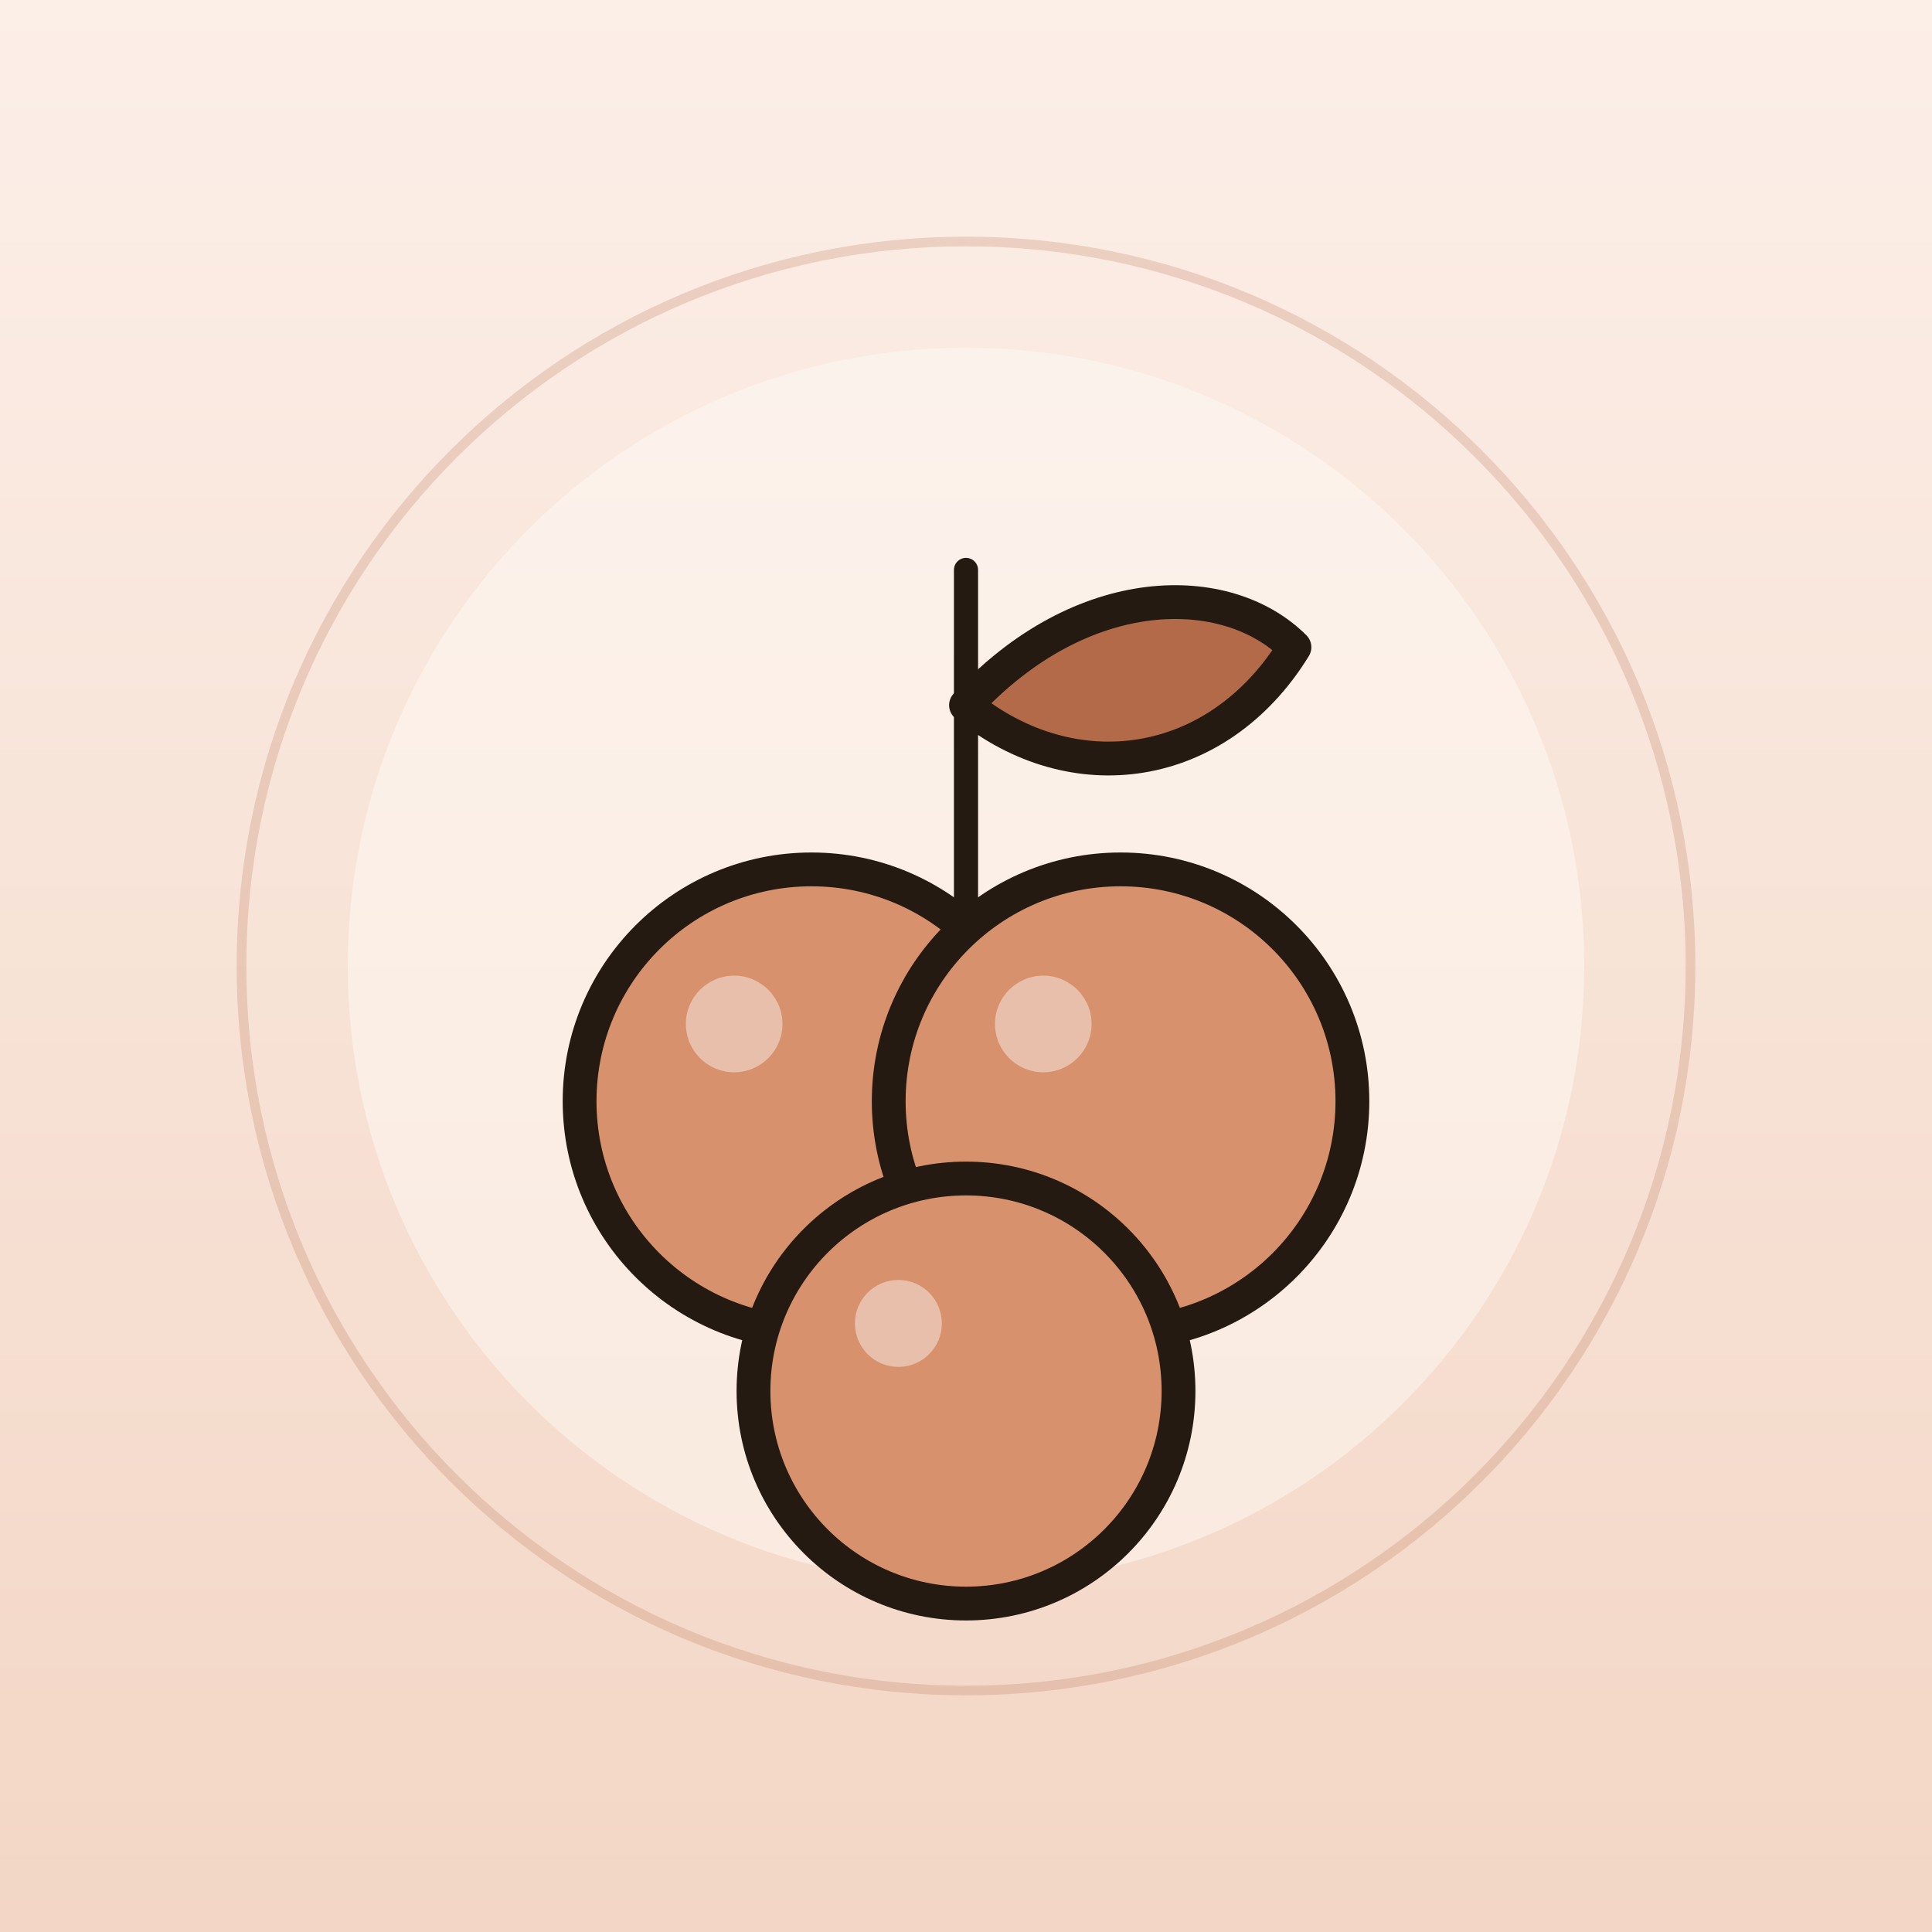
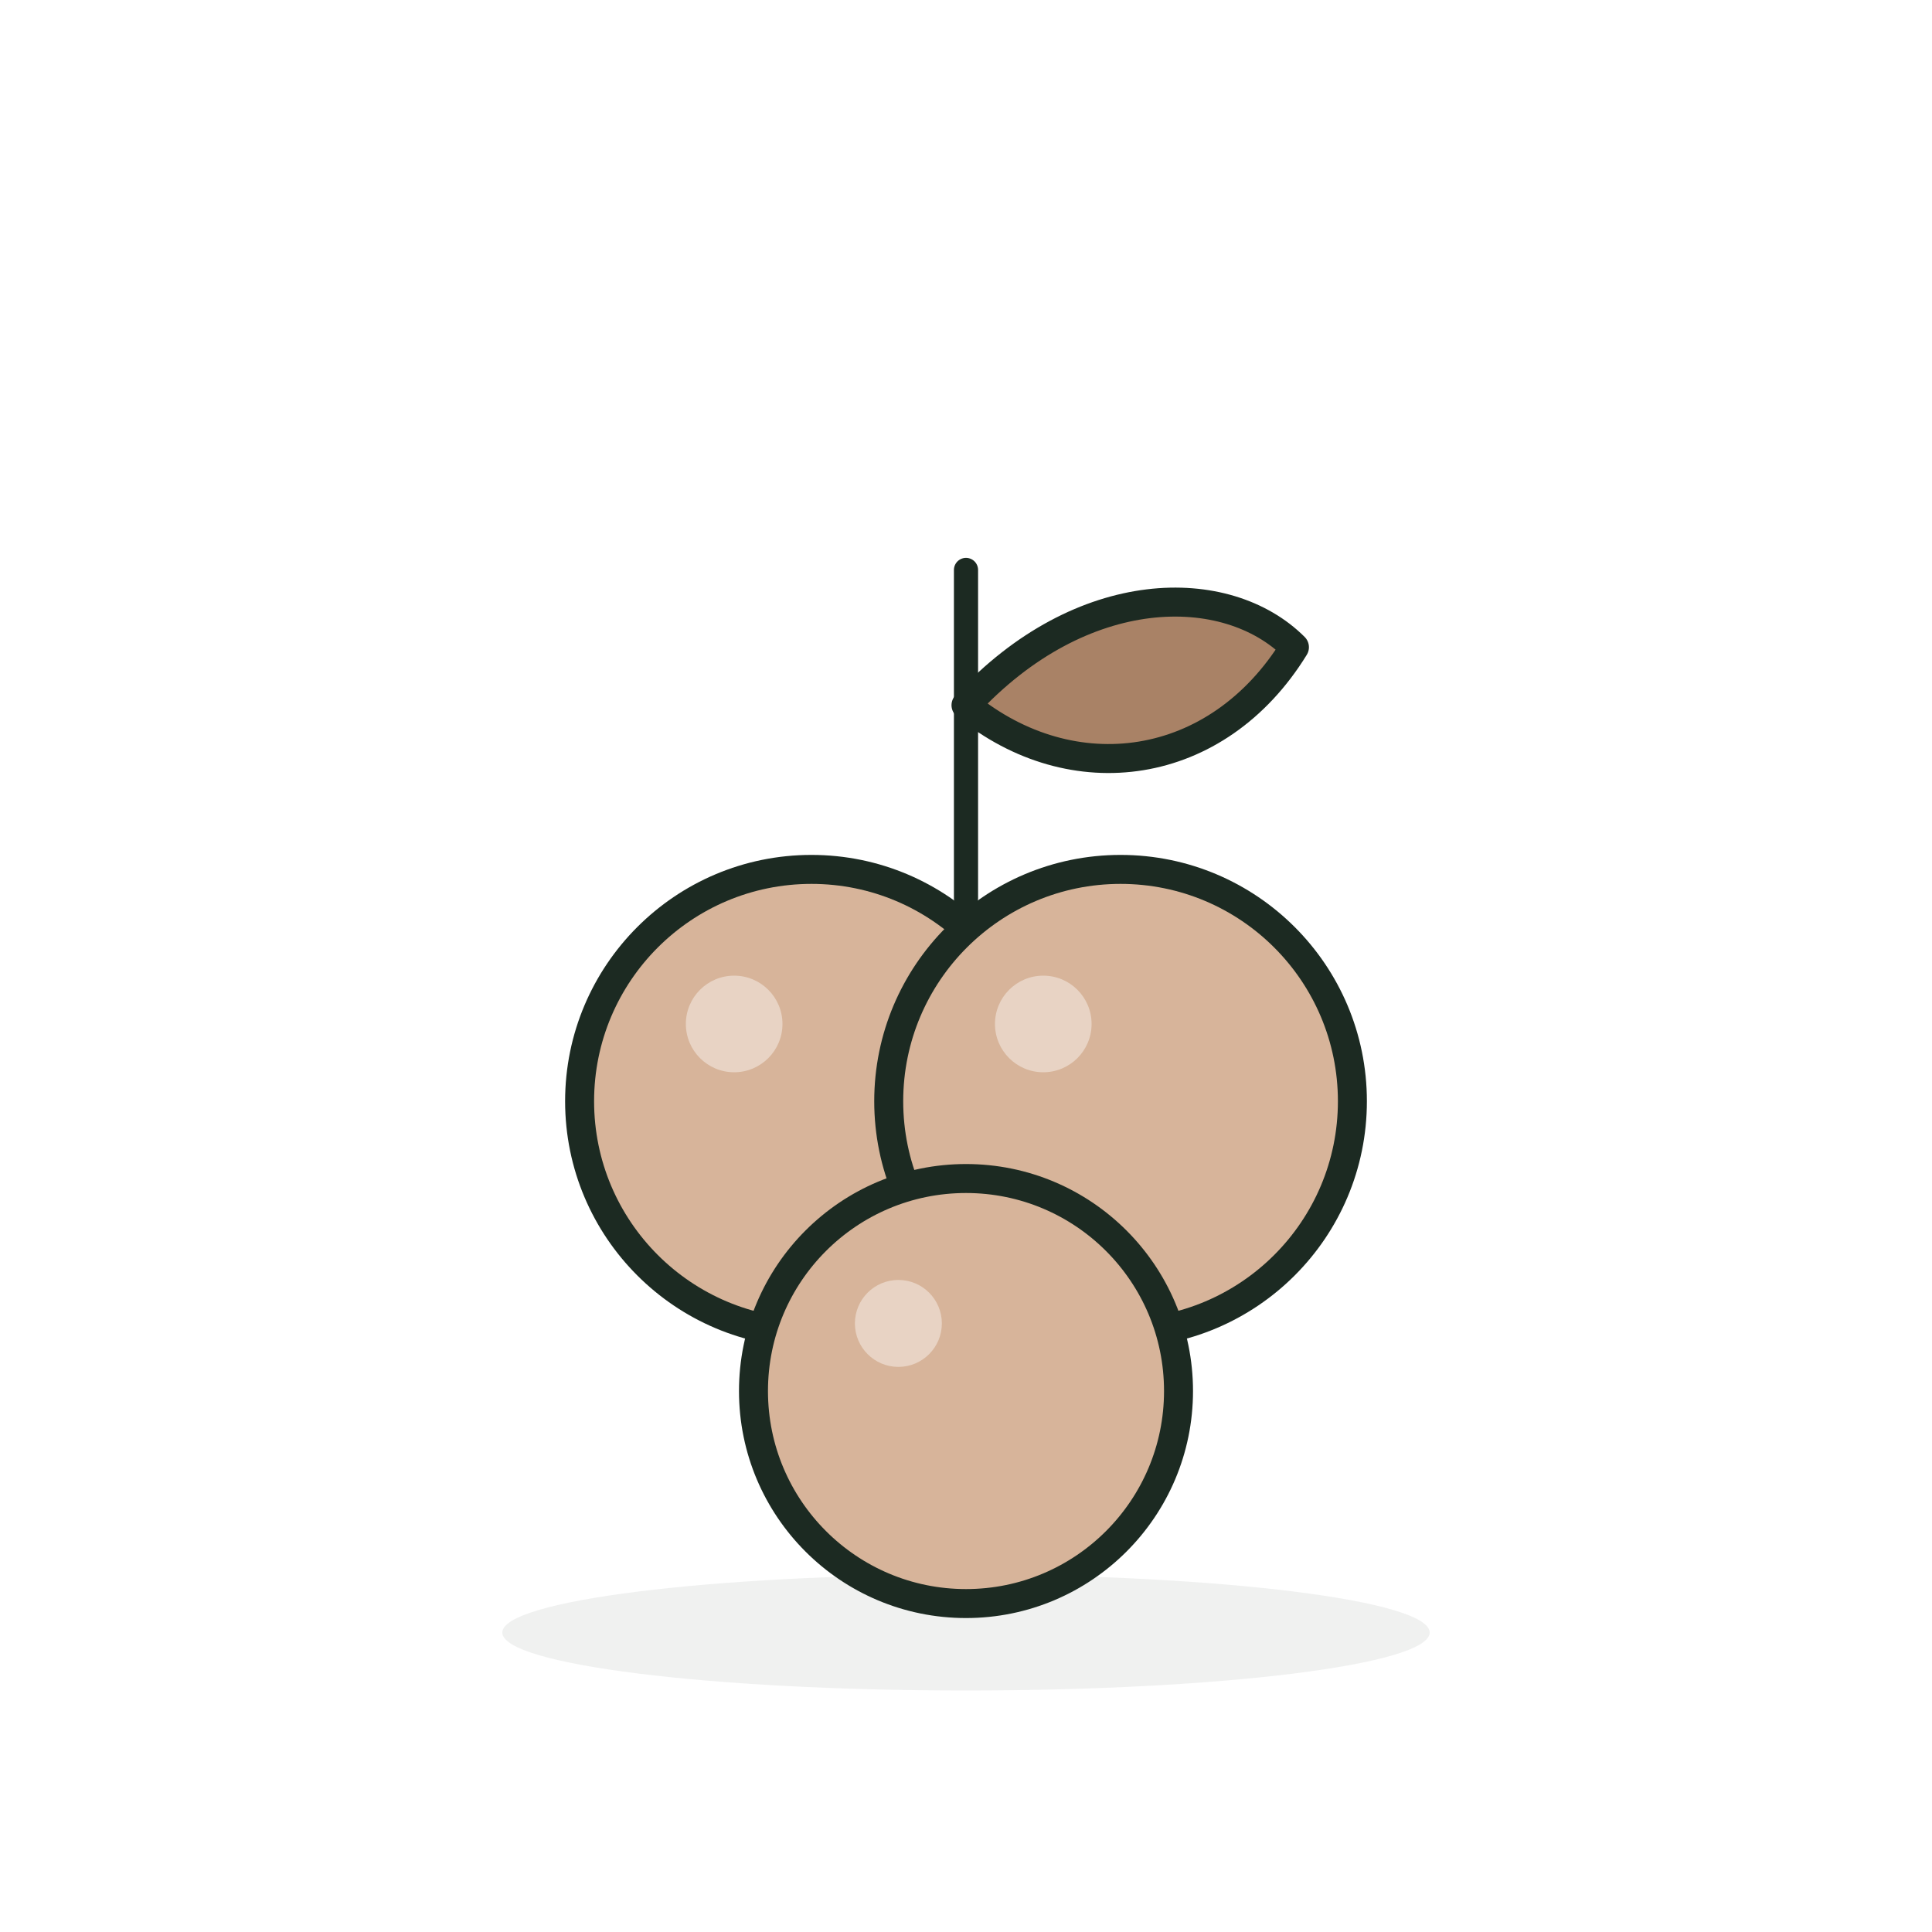
<svg xmlns="http://www.w3.org/2000/svg" viewBox="0 0 400 400" role="img">
-   <defs>
-     <linearGradient id="gbayasarcilla" x1="0" y1="0" x2="0" y2="1">
-       <stop offset="0" stop-color="#fcefe8" />
-       <stop offset="1" stop-color="#f3d6c5" />
-     </linearGradient>
-   </defs>
-   <rect width="400" height="400" fill="url(#gbayasarcilla)" />
-   <circle cx="200" cy="200" r="150" fill="none" stroke="#b26a48" stroke-width="2" opacity=".22" />
-   <circle cx="200" cy="200" r="128" fill="#fffdf8" opacity=".45" />
-   <path d="M200 118 L200 186" fill="none" stroke="#241a12" stroke-width="5" stroke-linecap="round" stroke-linejoin="round" />
-   <path d="M200 146 C224 120 254 120 268 134 C252 160 222 164 200 146 Z" fill="#b26a48" stroke="#241a12" stroke-width="7" stroke-linejoin="round" stroke-linecap="round" />
-   <circle cx="168" cy="228" r="48" fill="#d8916d" stroke="#241a12" stroke-width="7" />
-   <circle cx="232" cy="228" r="48" fill="#d8916d" stroke="#241a12" stroke-width="7" />
-   <circle cx="200" cy="288" r="44" fill="#d8916d" stroke="#241a12" stroke-width="7" />
+   <rect width="400" height="400" fill="#ffffff" />
+   <ellipse cx="200" cy="338" rx="96" ry="12" fill="#1c2a22" opacity=".07" />
+   <path d="M200 118 L200 186" fill="none" stroke="#1c2a22" stroke-width="5" stroke-linecap="round" stroke-linejoin="round" />
+   <path d="M200 146 C224 120 254 120 268 134 C252 160 222 164 200 146 Z" fill="#a98266" stroke="#1c2a22" stroke-width="6" stroke-linejoin="round" stroke-linecap="round" />
+   <circle cx="168" cy="228" r="48" fill="#d7b49a" stroke="#1c2a22" stroke-width="6" />
+   <circle cx="232" cy="228" r="48" fill="#d7b49a" stroke="#1c2a22" stroke-width="6" />
+   <circle cx="200" cy="288" r="44" fill="#d7b49a" stroke="#1c2a22" stroke-width="6" />
  <circle cx="152" cy="212" r="10" fill="#fff" opacity=".42" />
  <circle cx="216" cy="212" r="10" fill="#fff" opacity=".42" />
  <circle cx="186" cy="274" r="9" fill="#fff" opacity=".42" />
</svg>
